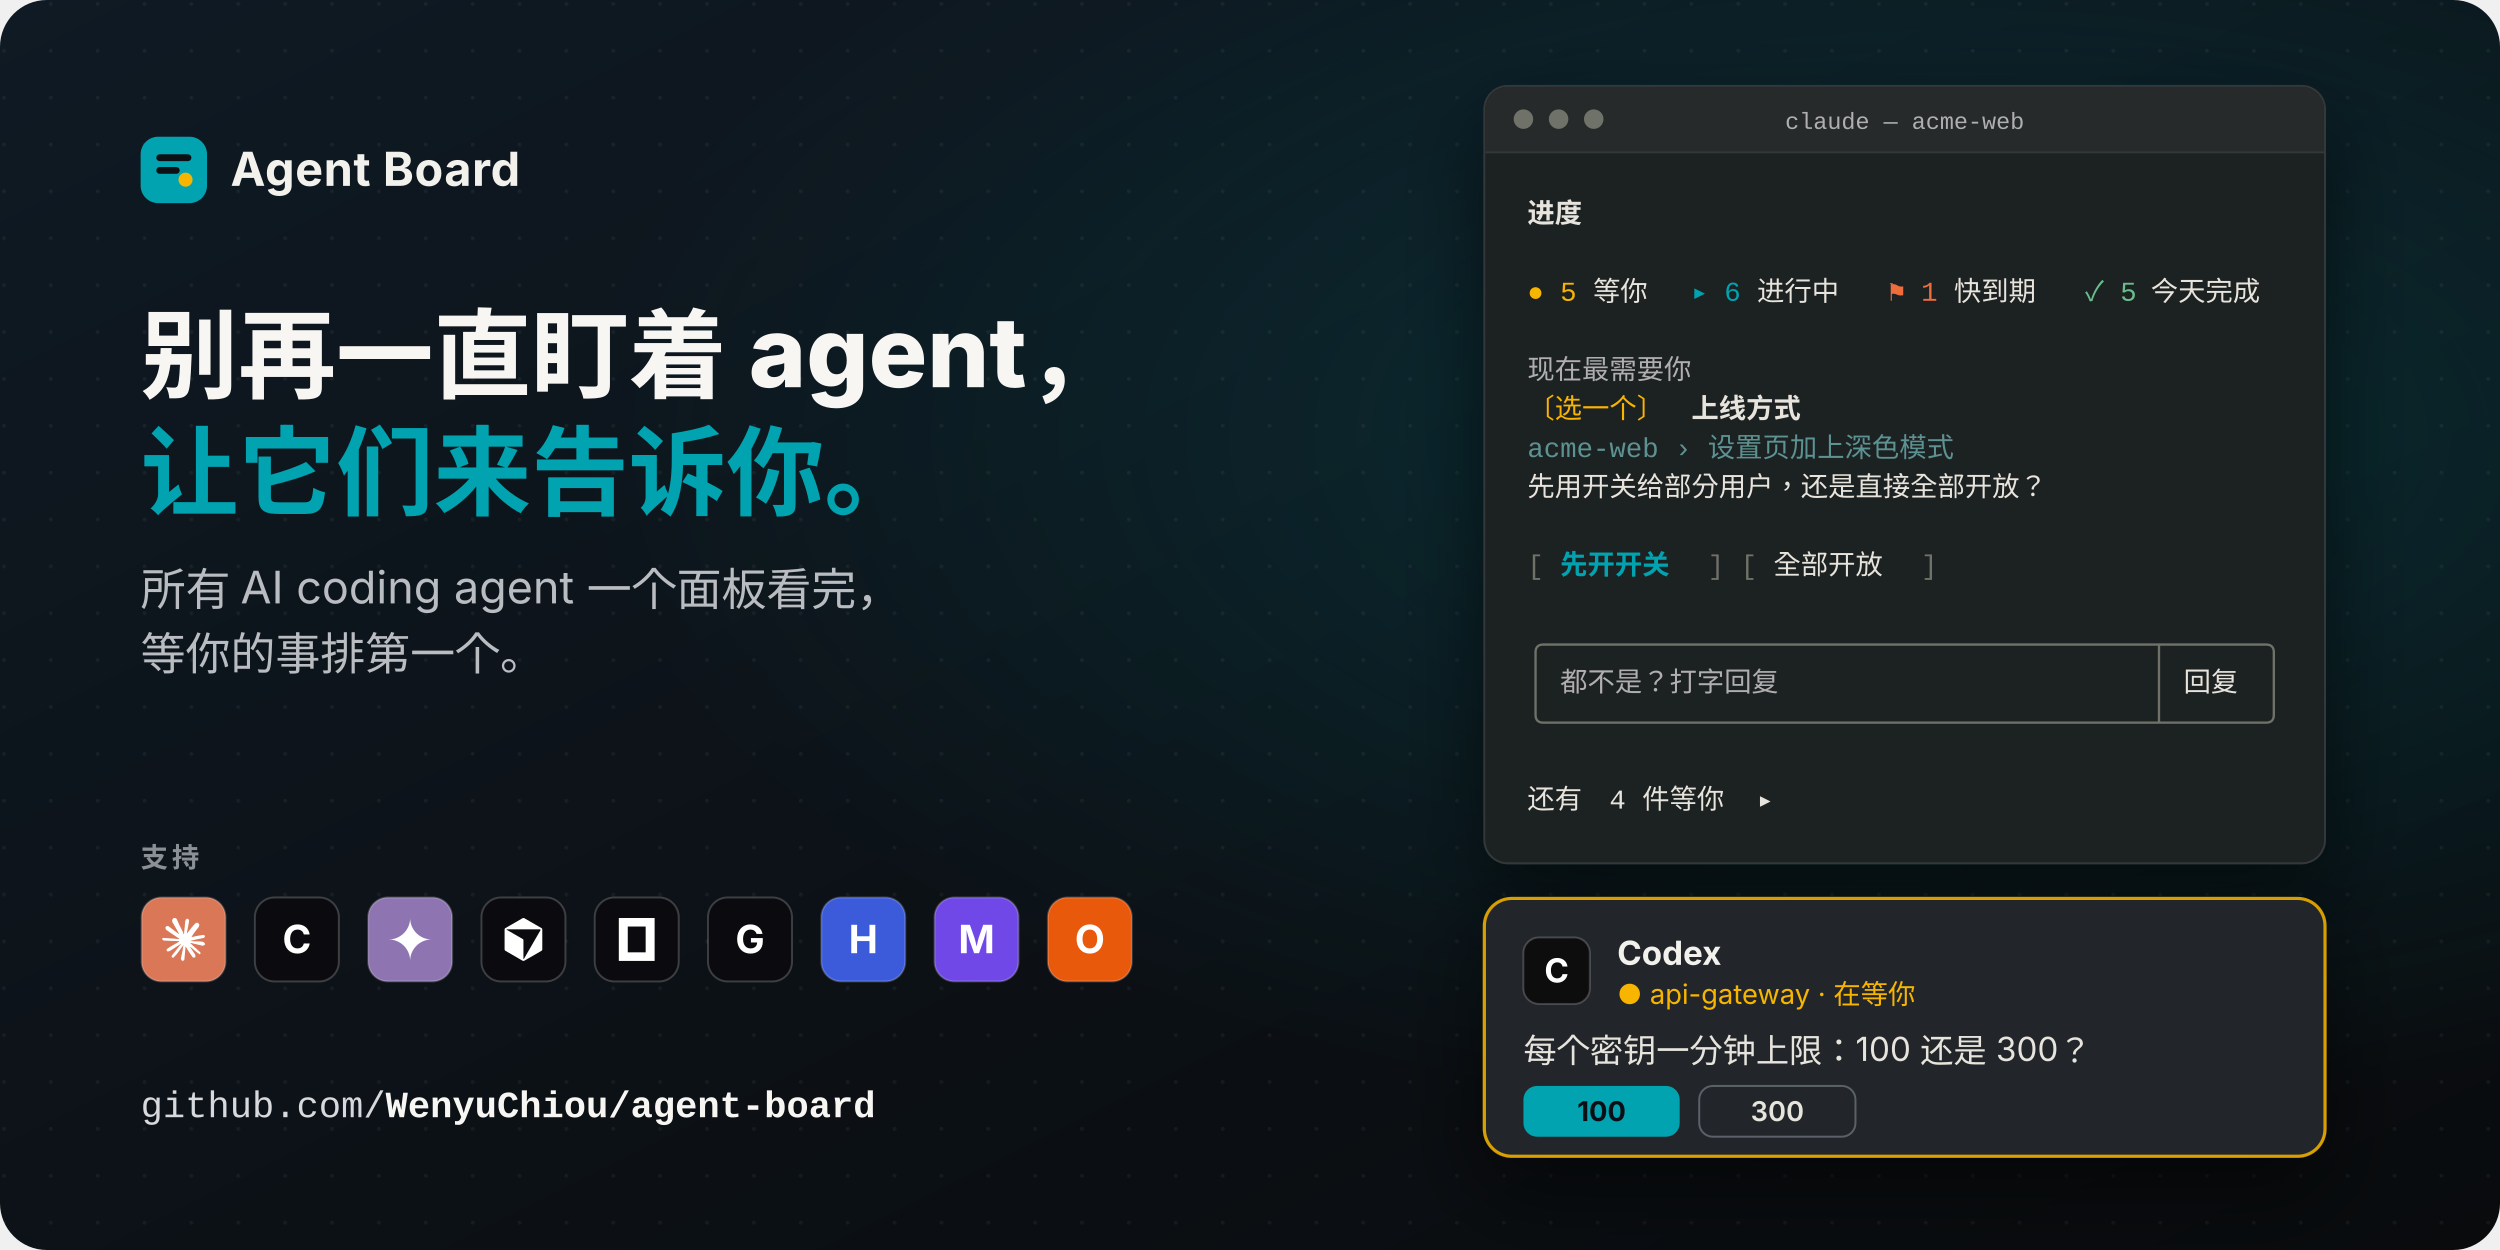
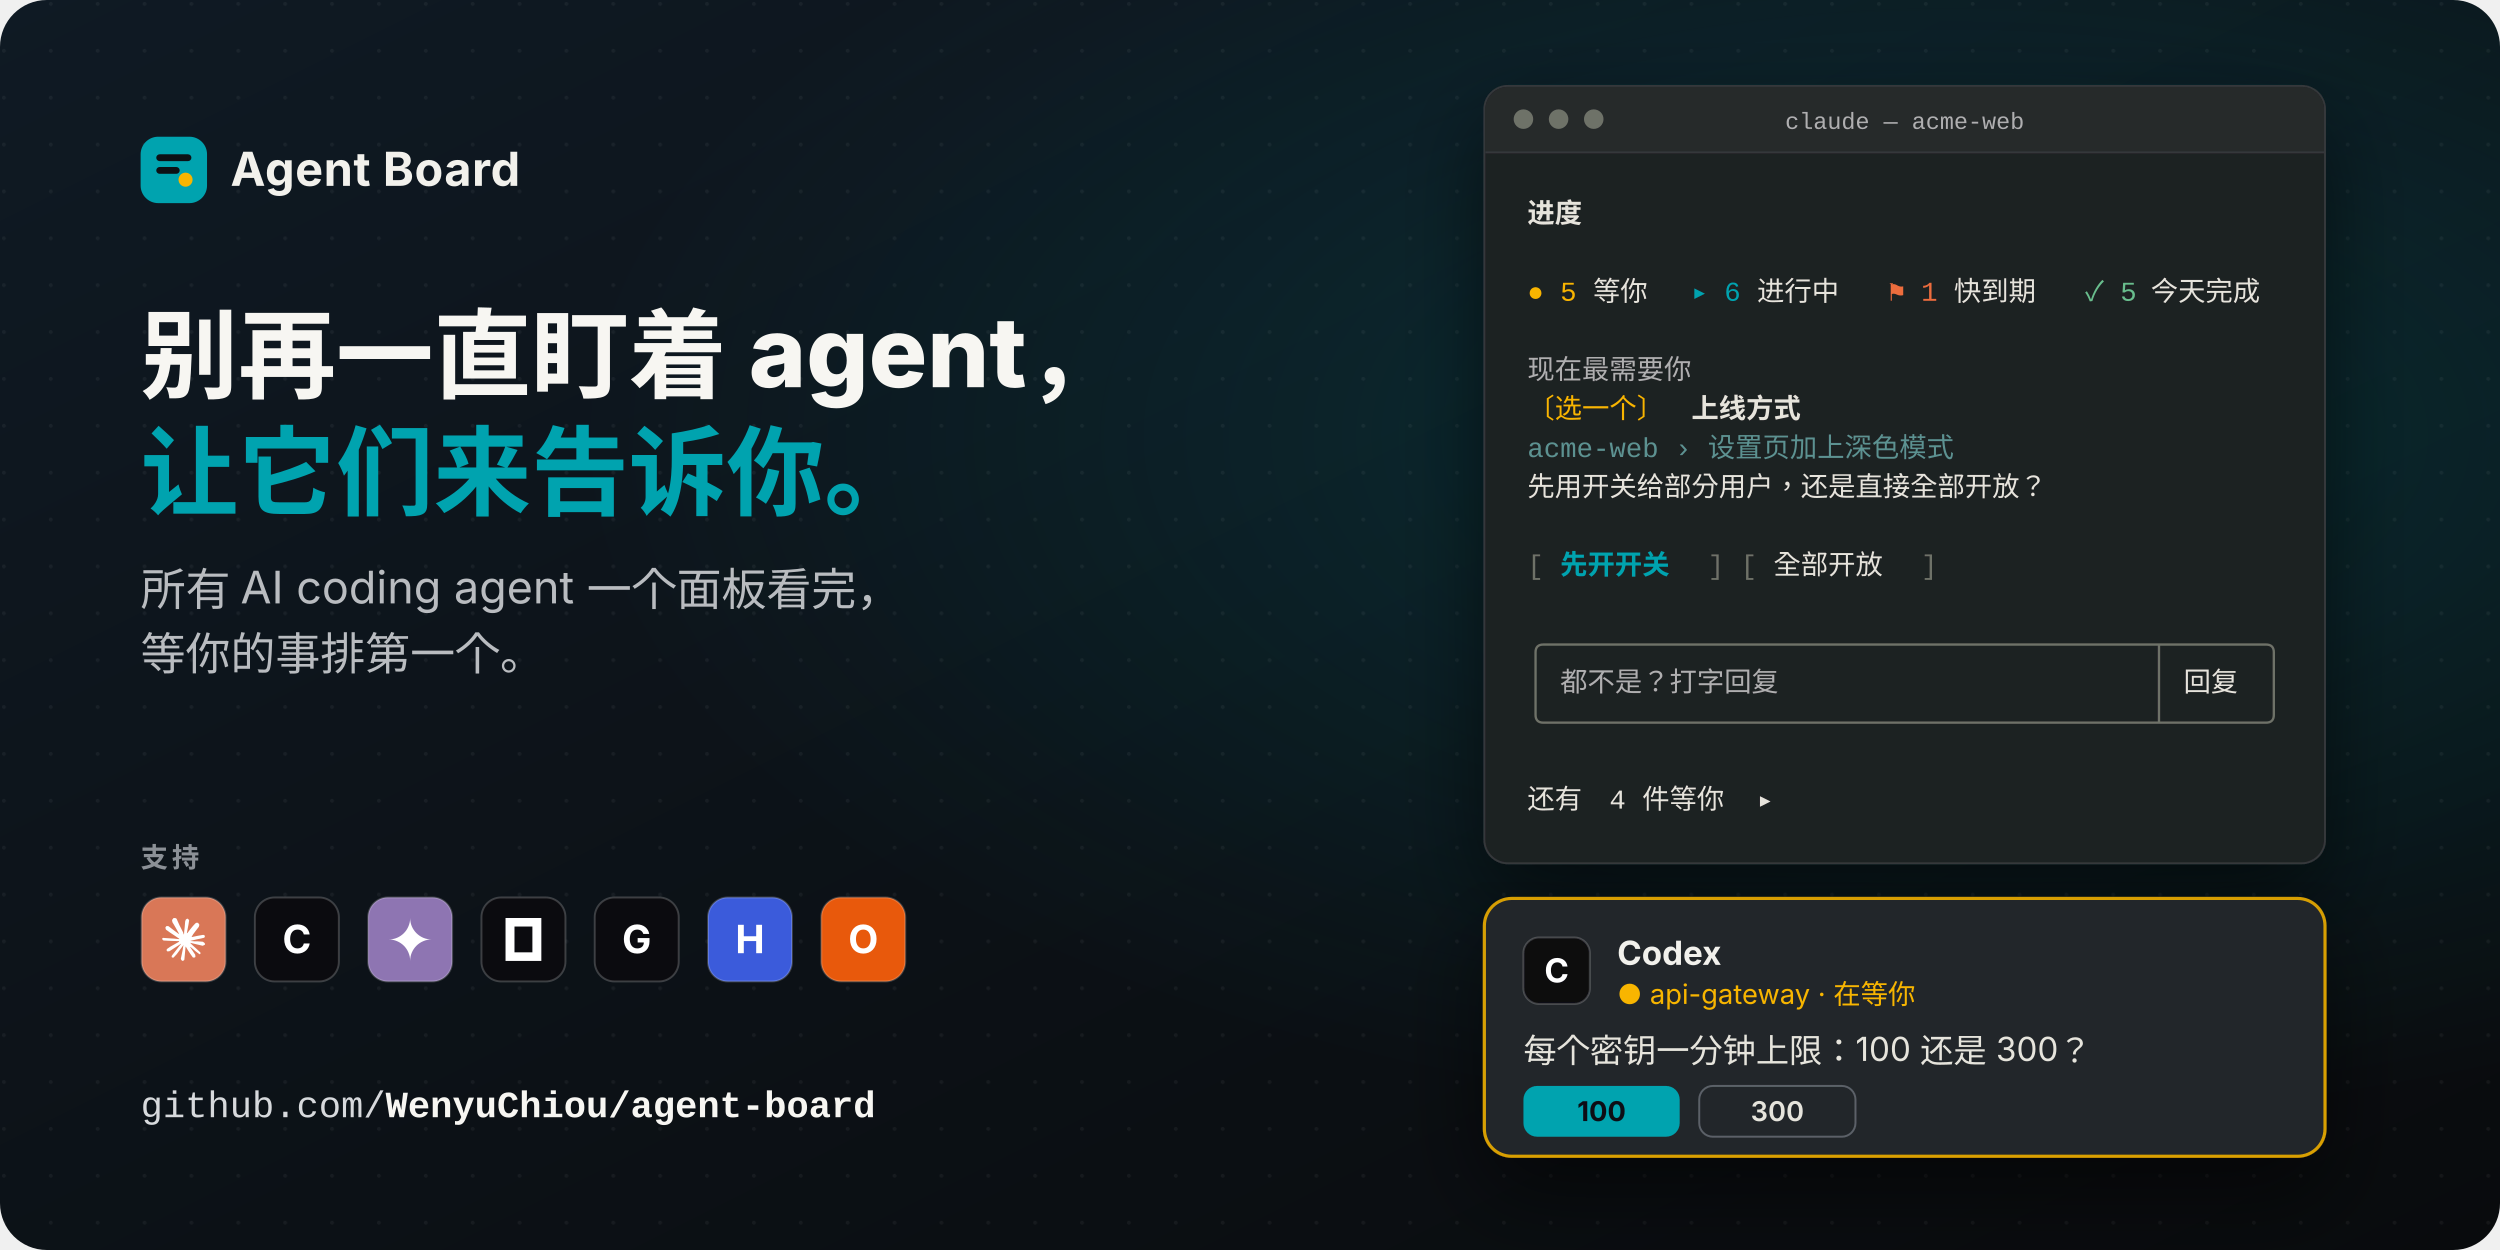
<svg xmlns="http://www.w3.org/2000/svg" width="1280" height="640" viewBox="0 0 1280 640" role="img" aria-label="Agent Board: 别再一直盯着 agent， 让它们来告诉你。">
  <defs>
    <linearGradient id="sky" x1="0" y1="0" x2="1" y2="1">
      <stop offset="0" stop-color="#0f1a24" />
      <stop offset="0.55" stop-color="#0c1116" />
      <stop offset="1" stop-color="#090b0d" />
    </linearGradient>
    <radialGradient id="glow" cx="0.78" cy="0.35" r="0.55">
      <stop offset="0" stop-color="#00A3AF" stop-opacity="0.2" />
      <stop offset="1" stop-color="#00A3AF" stop-opacity="0" />
    </radialGradient>
    <pattern id="dots" width="24" height="24" patternUnits="userSpaceOnUse">
      <circle cx="2" cy="2" r="1" fill="#fff" fill-opacity="0.05" />
    </pattern>
    <filter id="lift" x="-20%" y="-20%" width="140%" height="160%">
      <feDropShadow dx="0" dy="18" stdDeviation="22" flood-color="#000" flood-opacity="0.55" />
    </filter>
    <clipPath id="edge">
      <rect width="1280" height="640" rx="24" />
    </clipPath>
  </defs>
  <g clip-path="url(#edge)" font-family="-apple-system, BlinkMacSystemFont, 'Segoe UI', 'Noto Sans TC', 'Noto Sans SC', 'PingFang TC', 'Microsoft JhengHei', 'Microsoft YaHei', sans-serif">
    <rect width="1280" height="640" fill="url(#sky)" />
    <rect width="1280" height="640" fill="url(#glow)" />
    <rect width="1280" height="640" fill="url(#dots)" />
    <g transform="translate(72 70) scale(1)">
      <rect width="34" height="34" rx="9" fill="#00A3AF" />
      <rect x="8" y="9" width="18" height="3.5" rx="1.75" fill="#0c1116" />
      <rect x="8" y="15.5" width="12" height="3.5" rx="1.75" fill="#0c1116" />
      <circle cx="23" cy="22" r="3.6" fill="#F8B500" />
    </g>
    <text x="118" y="95.16" font-family="-apple-system, BlinkMacSystemFont, 'Segoe UI', 'Noto Sans TC', 'Noto Sans SC', 'PingFang TC', 'Microsoft JhengHei', 'Microsoft YaHei', sans-serif" font-size="24" font-weight="700" fill="#f2f1ec" letter-spacing="0.3">Agent Board</text>
    <text x="72" y="200" font-size="50" font-weight="800" fill="#f7f6f2">别再一直盯着 agent，</text>
    <text x="72" y="260" font-size="50" font-weight="800" fill="#00A3AF">让它们来告诉你。</text>
    <text x="72" y="310" font-size="23" fill="#b9bcc0">所有 AI coding agent 一个面板看完，</text>
    <text x="72" y="343" font-size="23" fill="#b9bcc0">等你的事排第一个。</text>
    <text x="72" y="444" font-size="14" font-weight="700" letter-spacing="2" fill="#8b9096">支持</text>
    <rect x="72.5" y="459.5" width="43" height="43" rx="10.12" fill="#D97757" stroke="#fff" stroke-opacity="0.2" />
    <path transform="translate(83 470) scale(0.9166667)" fill="#fff" d="m4.714 15.956 4.717-2.647.079-.231-.079-.128h-.231l-.789-.049-2.696-.073-2.337-.097-2.265-.121-.571-.121-.534-.704.055-.352.48-.322.686.061 1.518.103 2.277.158 1.651.097 2.447.255h.389l.055-.158-.134-.097-.103-.097L6.973 9.836l-2.55-1.688-1.336-.971-.723-.492-.364-.461-.158-1.008.656-.723.88.061.225.061.892.686 1.906 1.475 2.489 1.834.364.303.146-.103.018-.073-.164-.273-1.354-2.447-1.445-2.489-.643-1.032-.17-.619c-.061-.255-.103-.467-.103-.729L6.287.134 6.7 0l.996.134.419.364.619 1.415 1.002 2.228 1.554 3.03.455.898.243.832.091.255h.158v-.146l.128-1.706.237-2.095.231-2.696.079-.759.376-.911.747-.492.583.279.48.686-.067.443-.285 1.852-.559 2.902-.364 1.943h.212l.243-.243.984-1.305 1.651-2.064.729-.82.85-.905.546-.431h1.032l.759 1.129-.34 1.166-1.062 1.348-.88 1.141-1.263 1.7-.789 1.36.073.109.188-.018 2.853-.607 1.542-.279 1.84-.316.832.389.091.395-.328.807-1.967.486-2.307.461-3.436.814-.043.03.049.061 1.548.146.662.036h1.621l3.018.225.789.522.474.638-.079.486-1.214.619-1.639-.389-3.825-.911-1.311-.328h-.182v.109l1.093 1.069 2.003 1.809 2.507 2.331.128.577-.322.455-.34-.049-2.204-1.657-.85-.747-1.925-1.621h-.128v.17l.443.65 2.344 3.521.121 1.081-.17.352-.607.212-.668-.121-1.372-1.925L14.38 17.959l-1.141-1.943-.14.079-.674 7.255-.316.37-.729.279-.607-.461-.322-.747.322-1.475.389-1.925.316-1.53.285-1.9.17-.631-.012-.043-.14.018-1.433 1.967-2.18 2.945-1.724 1.846-.413.164-.716-.37.067-.662.401-.589 2.386-3.036 1.439-1.882.929-1.087-.006-.158h-.055l-6.338 4.116-1.129.146-.486-.455.061-.747.231-.243 1.906-1.311Z" />
    <rect x="130.5" y="459.5" width="43" height="43" rx="10.12" fill="#0B0B0F" stroke="#fff" stroke-opacity="0.2" />
    <text x="152" y="488.04" text-anchor="middle" font-family="-apple-system, BlinkMacSystemFont, 'Segoe UI', 'Noto Sans TC', 'Noto Sans SC', 'PingFang TC', 'Microsoft JhengHei', 'Microsoft YaHei', sans-serif" font-size="20" font-weight="700" fill="#fff">C</text>
    <rect x="188.5" y="459.5" width="43" height="43" rx="10.12" fill="#8E75B2" stroke="#fff" stroke-opacity="0.2" />
    <path transform="translate(199 470) scale(0.9166667)" fill="#fff" d="M11.04 19.32Q12 21.51 12 24q0-2.49.93-4.68.96-2.19 2.58-3.81t3.81-2.55Q21.51 12 24 12q-2.49 0-4.68-.93a12.3 12.3 0 0 1-3.81-2.58 12.3 12.3 0 0 1-2.58-3.81Q12 2.49 12 0q0 2.49-.96 4.68-.93 2.19-2.55 3.81a12.3 12.3 0 0 1-3.81 2.58Q2.49 12 0 12q2.49 0 4.68.96 2.19.93 3.81 2.55t2.55 3.81" />
    <rect x="246.5" y="459.5" width="43" height="43" rx="10.12" fill="#0B0B0F" stroke="#fff" stroke-opacity="0.2" />
-     <path transform="translate(257 470) scale(0.9166667)" fill="#fff" d="M11.503.131 1.891 5.678a.84.84 0 0 0-.42.726v11.188c0 .3.162.575.42.724l9.609 5.55a1 1 0 0 0 .998 0l9.61-5.55a.84.84 0 0 0 .42-.724V6.404a.84.84 0 0 0-.42-.726L12.497.131a1.01 1.01 0 0 0-.996 0M2.657 6.338h18.55c.263 0 .43.287.297.515L12.23 22.918c-.062.107-.229.064-.229-.06V12.335a.59.59 0 0 0-.295-.51l-9.11-5.257c-.109-.063-.064-.23.061-.23" />
+     <path transform="translate(257 470) scale(0.9166667)" fill="#fff" d="M22 24H2V0h20zM17 4.8H7v14.4h10z" />
    <rect x="304.5" y="459.5" width="43" height="43" rx="10.12" fill="#0B0B0F" stroke="#fff" stroke-opacity="0.2" />
-     <path transform="translate(315 470) scale(0.9166667)" fill="#fff" d="M22 24H2V0h20zM17 4.8H7v14.4h10z" />
-     <rect x="362.5" y="459.5" width="43" height="43" rx="10.12" fill="#0B0B0F" stroke="#fff" stroke-opacity="0.2" />
-     <text x="384" y="488.04" text-anchor="middle" font-family="-apple-system, BlinkMacSystemFont, 'Segoe UI', 'Noto Sans TC', 'Noto Sans SC', 'PingFang TC', 'Microsoft JhengHei', 'Microsoft YaHei', sans-serif" font-size="20" font-weight="700" fill="#fff">G</text>
-     <rect x="420.5" y="459.5" width="43" height="43" rx="10.12" fill="#3B5BDB" stroke="#fff" stroke-opacity="0.2" />
-     <text x="442" y="488.04" text-anchor="middle" font-family="-apple-system, BlinkMacSystemFont, 'Segoe UI', 'Noto Sans TC', 'Noto Sans SC', 'PingFang TC', 'Microsoft JhengHei', 'Microsoft YaHei', sans-serif" font-size="20" font-weight="700" fill="#fff">H</text>
-     <rect x="478.5" y="459.5" width="43" height="43" rx="10.12" fill="#7048E8" stroke="#fff" stroke-opacity="0.2" />
-     <text x="500" y="488.04" text-anchor="middle" font-family="-apple-system, BlinkMacSystemFont, 'Segoe UI', 'Noto Sans TC', 'Noto Sans SC', 'PingFang TC', 'Microsoft JhengHei', 'Microsoft YaHei', sans-serif" font-size="20" font-weight="700" fill="#fff">M</text>
-     <rect x="536.5" y="459.5" width="43" height="43" rx="10.12" fill="#E8590C" stroke="#fff" stroke-opacity="0.2" />
-     <text x="558" y="488.04" text-anchor="middle" font-family="-apple-system, BlinkMacSystemFont, 'Segoe UI', 'Noto Sans TC', 'Noto Sans SC', 'PingFang TC', 'Microsoft JhengHei', 'Microsoft YaHei', sans-serif" font-size="20" font-weight="700" fill="#fff">O</text>
+     <text x="326" y="488.04" text-anchor="middle" font-family="-apple-system, BlinkMacSystemFont, 'Segoe UI', 'Noto Sans TC', 'Noto Sans SC', 'PingFang TC', 'Microsoft JhengHei', 'Microsoft YaHei', sans-serif" font-size="20" font-weight="700" fill="#fff">G</text>
+     <rect x="362.5" y="459.5" width="43" height="43" rx="10.12" fill="#3B5BDB" stroke="#fff" stroke-opacity="0.2" />
+     <text x="384" y="488.04" text-anchor="middle" font-family="-apple-system, BlinkMacSystemFont, 'Segoe UI', 'Noto Sans TC', 'Noto Sans SC', 'PingFang TC', 'Microsoft JhengHei', 'Microsoft YaHei', sans-serif" font-size="20" font-weight="700" fill="#fff">H</text>
+     <rect x="420.5" y="459.5" width="43" height="43" rx="10.12" fill="#E8590C" stroke="#fff" stroke-opacity="0.2" />
+     <text x="442" y="488.04" text-anchor="middle" font-family="-apple-system, BlinkMacSystemFont, 'Segoe UI', 'Noto Sans TC', 'Noto Sans SC', 'PingFang TC', 'Microsoft JhengHei', 'Microsoft YaHei', sans-serif" font-size="20" font-weight="700" fill="#fff">O</text>
    <text x="72" y="572" font-family="ui-monospace, SFMono-Regular, Menlo, Consolas, 'Liberation Mono', 'Noto Sans Mono CJK TC', 'Noto Sans CJK TC', 'PingFang TC', 'Microsoft JhengHei', monospace" font-size="19" fill="#d7d9dc">github.com/<tspan fill="#f7f6f2" font-weight="700">WenyuChiou/agent-board</tspan>
    </text>
    <g filter="url(#lift)">
      <g transform="translate(760 44)">
        <rect width="430.4" height="398" rx="12" fill="#1e2022" stroke="#34373a" />
        <path d="M12 0.5h406.4a11.5 11.5 0 0 1 11.5 11.5v22h-429.4v-22a11.5 11.5 0 0 1 11.5-11.5z" fill="#26292b" />
        <line x1="0.5" y1="34" x2="429.9" y2="34" stroke="#34373a" />
        <g fill="#6E7268">
          <circle cx="20" cy="17" r="5" />
          <circle cx="38" cy="17" r="5" />
          <circle cx="56" cy="17" r="5" />
        </g>
        <text x="215.2" y="22" text-anchor="middle" font-family="ui-monospace, SFMono-Regular, Menlo, Consolas, 'Liberation Mono', 'Noto Sans Mono CJK TC', 'Noto Sans CJK TC', 'PingFang TC', 'Microsoft JhengHei', monospace" font-size="12" fill="#AFAFB0">claude  —  acme-web</text>
        <g font-family="ui-monospace, SFMono-Regular, Menlo, Consolas, 'Liberation Mono', 'Noto Sans Mono CJK TC', 'Noto Sans CJK TC', 'PingFang TC', 'Microsoft JhengHei', monospace" font-size="14" style="white-space:pre" xml:space="preserve">
          <path d="M26.2 296V290q0 -4 4 -4H30.4M30.4 286h310.8M341.2 286h8.4M345.4 286V296M349.6 286h50.4M400 286H400.2q4 0 4 4V296M26.2 296v20M345.4 296v20M404.2 296v20M26.2 316V322q0 4 4 4H30.4M30.4 326h310.8M341.2 326h8.4M345.4 326V316M349.6 326h50.4M400 326H400.2q4 0 4 -4V316" fill="none" stroke="#6E7268" stroke-width="1.2" stroke-linecap="butt" />
          <text x="22.0" y="70" textLength="33.6" lengthAdjust="spacingAndGlyphs" fill="#e6e4dc" font-weight="700">进度</text>
          <text x="22.0" y="110" textLength="25.2" lengthAdjust="spacingAndGlyphs" fill="#F8B500">● 5</text>
          <text x="55.6" y="110" textLength="33.6" lengthAdjust="spacingAndGlyphs" fill="#e6e4dc">等你</text>
          <text x="106.0" y="110" textLength="25.2" lengthAdjust="spacingAndGlyphs" fill="#00A3AF">▸ 6</text>
          <text x="139.6" y="110" textLength="50.4" lengthAdjust="spacingAndGlyphs" fill="#e6e4dc">进行中</text>
          <text x="206.8" y="110" textLength="25.2" lengthAdjust="spacingAndGlyphs" fill="#ED6D3D">⚑ 1</text>
          <text x="240.4" y="110" textLength="50.4" lengthAdjust="spacingAndGlyphs" fill="#e6e4dc">快到期</text>
          <text x="307.6" y="110" textLength="25.2" lengthAdjust="spacingAndGlyphs" fill="#68BE8D">✓ 5</text>
          <text x="341.2" y="110" textLength="67.2" lengthAdjust="spacingAndGlyphs" fill="#e6e4dc">今天完成</text>
          <text x="22.0" y="150" textLength="100.8" lengthAdjust="spacingAndGlyphs" fill="#AFAFB0">现在最需要你</text>
          <text x="22.0" y="170" textLength="84.0" lengthAdjust="spacingAndGlyphs" fill="#F8B500">〔选一个〕</text>
          <text x="106.0" y="170" textLength="67.2" lengthAdjust="spacingAndGlyphs" fill="#e6e4dc" font-weight="700">上线方式</text>
          <text x="22.0" y="190" textLength="84.0" lengthAdjust="spacingAndGlyphs" fill="#5C9291">acme-web ›</text>
          <text x="114.4" y="190" textLength="151.2" lengthAdjust="spacingAndGlyphs" fill="#5C9291">设置页加上深色模式</text>
          <text x="22.0" y="210" textLength="319.2" lengthAdjust="spacingAndGlyphs" fill="#e6e4dc">先用开关给部分用户，还是直接全部开放？</text>
          <text x="22.0" y="250" textLength="8.4" lengthAdjust="spacingAndGlyphs" fill="#6E7268">[</text>
          <text x="38.8" y="250" textLength="67.2" lengthAdjust="spacingAndGlyphs" fill="#00A3AF" font-weight="700">先开开关</text>
          <text x="114.4" y="250" textLength="8.4" lengthAdjust="spacingAndGlyphs" fill="#6E7268">]</text>
          <text x="131.2" y="250" textLength="8.4" lengthAdjust="spacingAndGlyphs" fill="#6E7268">[</text>
          <text x="148.0" y="250" textLength="67.2" lengthAdjust="spacingAndGlyphs" fill="#e6e4dc">全部开放</text>
          <text x="223.6" y="250" textLength="8.4" lengthAdjust="spacingAndGlyphs" fill="#6E7268">]</text>
          <text x="38.8" y="310" textLength="134.4" lengthAdjust="spacingAndGlyphs" fill="#AFAFB0">都不是？打字回复</text>
          <text x="358.0" y="310" textLength="33.6" lengthAdjust="spacingAndGlyphs" fill="#e6e4dc">回复</text>
          <text x="22.0" y="370" textLength="33.6" lengthAdjust="spacingAndGlyphs" fill="#e6e4dc">还有</text>
          <text x="64.0" y="370" textLength="8.4" lengthAdjust="spacingAndGlyphs" fill="#e6e4dc">4</text>
          <text x="80.8" y="370" textLength="50.4" lengthAdjust="spacingAndGlyphs" fill="#e6e4dc">件等你</text>
          <text x="139.6" y="370" textLength="8.4" lengthAdjust="spacingAndGlyphs" fill="#e6e4dc">▸</text>
        </g>
      </g>
    </g>
    <g filter="url(#lift)">
      <rect x="760" y="460" width="430.4" height="132" rx="14" fill="#23272b" stroke="#F8B500" stroke-opacity="0.85" stroke-width="1.6" />
      <rect x="780" y="480" width="34" height="34" rx="8" fill="#0B0B0F" stroke="#fff" stroke-opacity="0.2" />
      <text x="797" y="503" text-anchor="middle" font-size="17" font-weight="700" fill="#fff">C</text>
      <text x="828" y="494" font-size="17" font-weight="700" fill="#f2f1ec">Codex</text>
      <text x="828" y="514" font-size="14" fill="#F8B500">● api-gateway · 在等你</text>
      <text x="780" y="544" font-size="17" fill="#e6e4dc">每个密钥一分钟上限：100 还是 300？</text>
      <rect x="780" y="556" width="80" height="26" rx="7" fill="#00A3AF" />
      <text x="820" y="574" text-anchor="middle" font-size="14" font-weight="700" fill="#0c1116">100</text>
      <rect x="870" y="556" width="80" height="26" rx="7" fill="none" stroke="#5b6168" />
      <text x="910" y="574" text-anchor="middle" font-size="14" font-weight="600" fill="#e6e4dc">300</text>
    </g>
  </g>
</svg>
